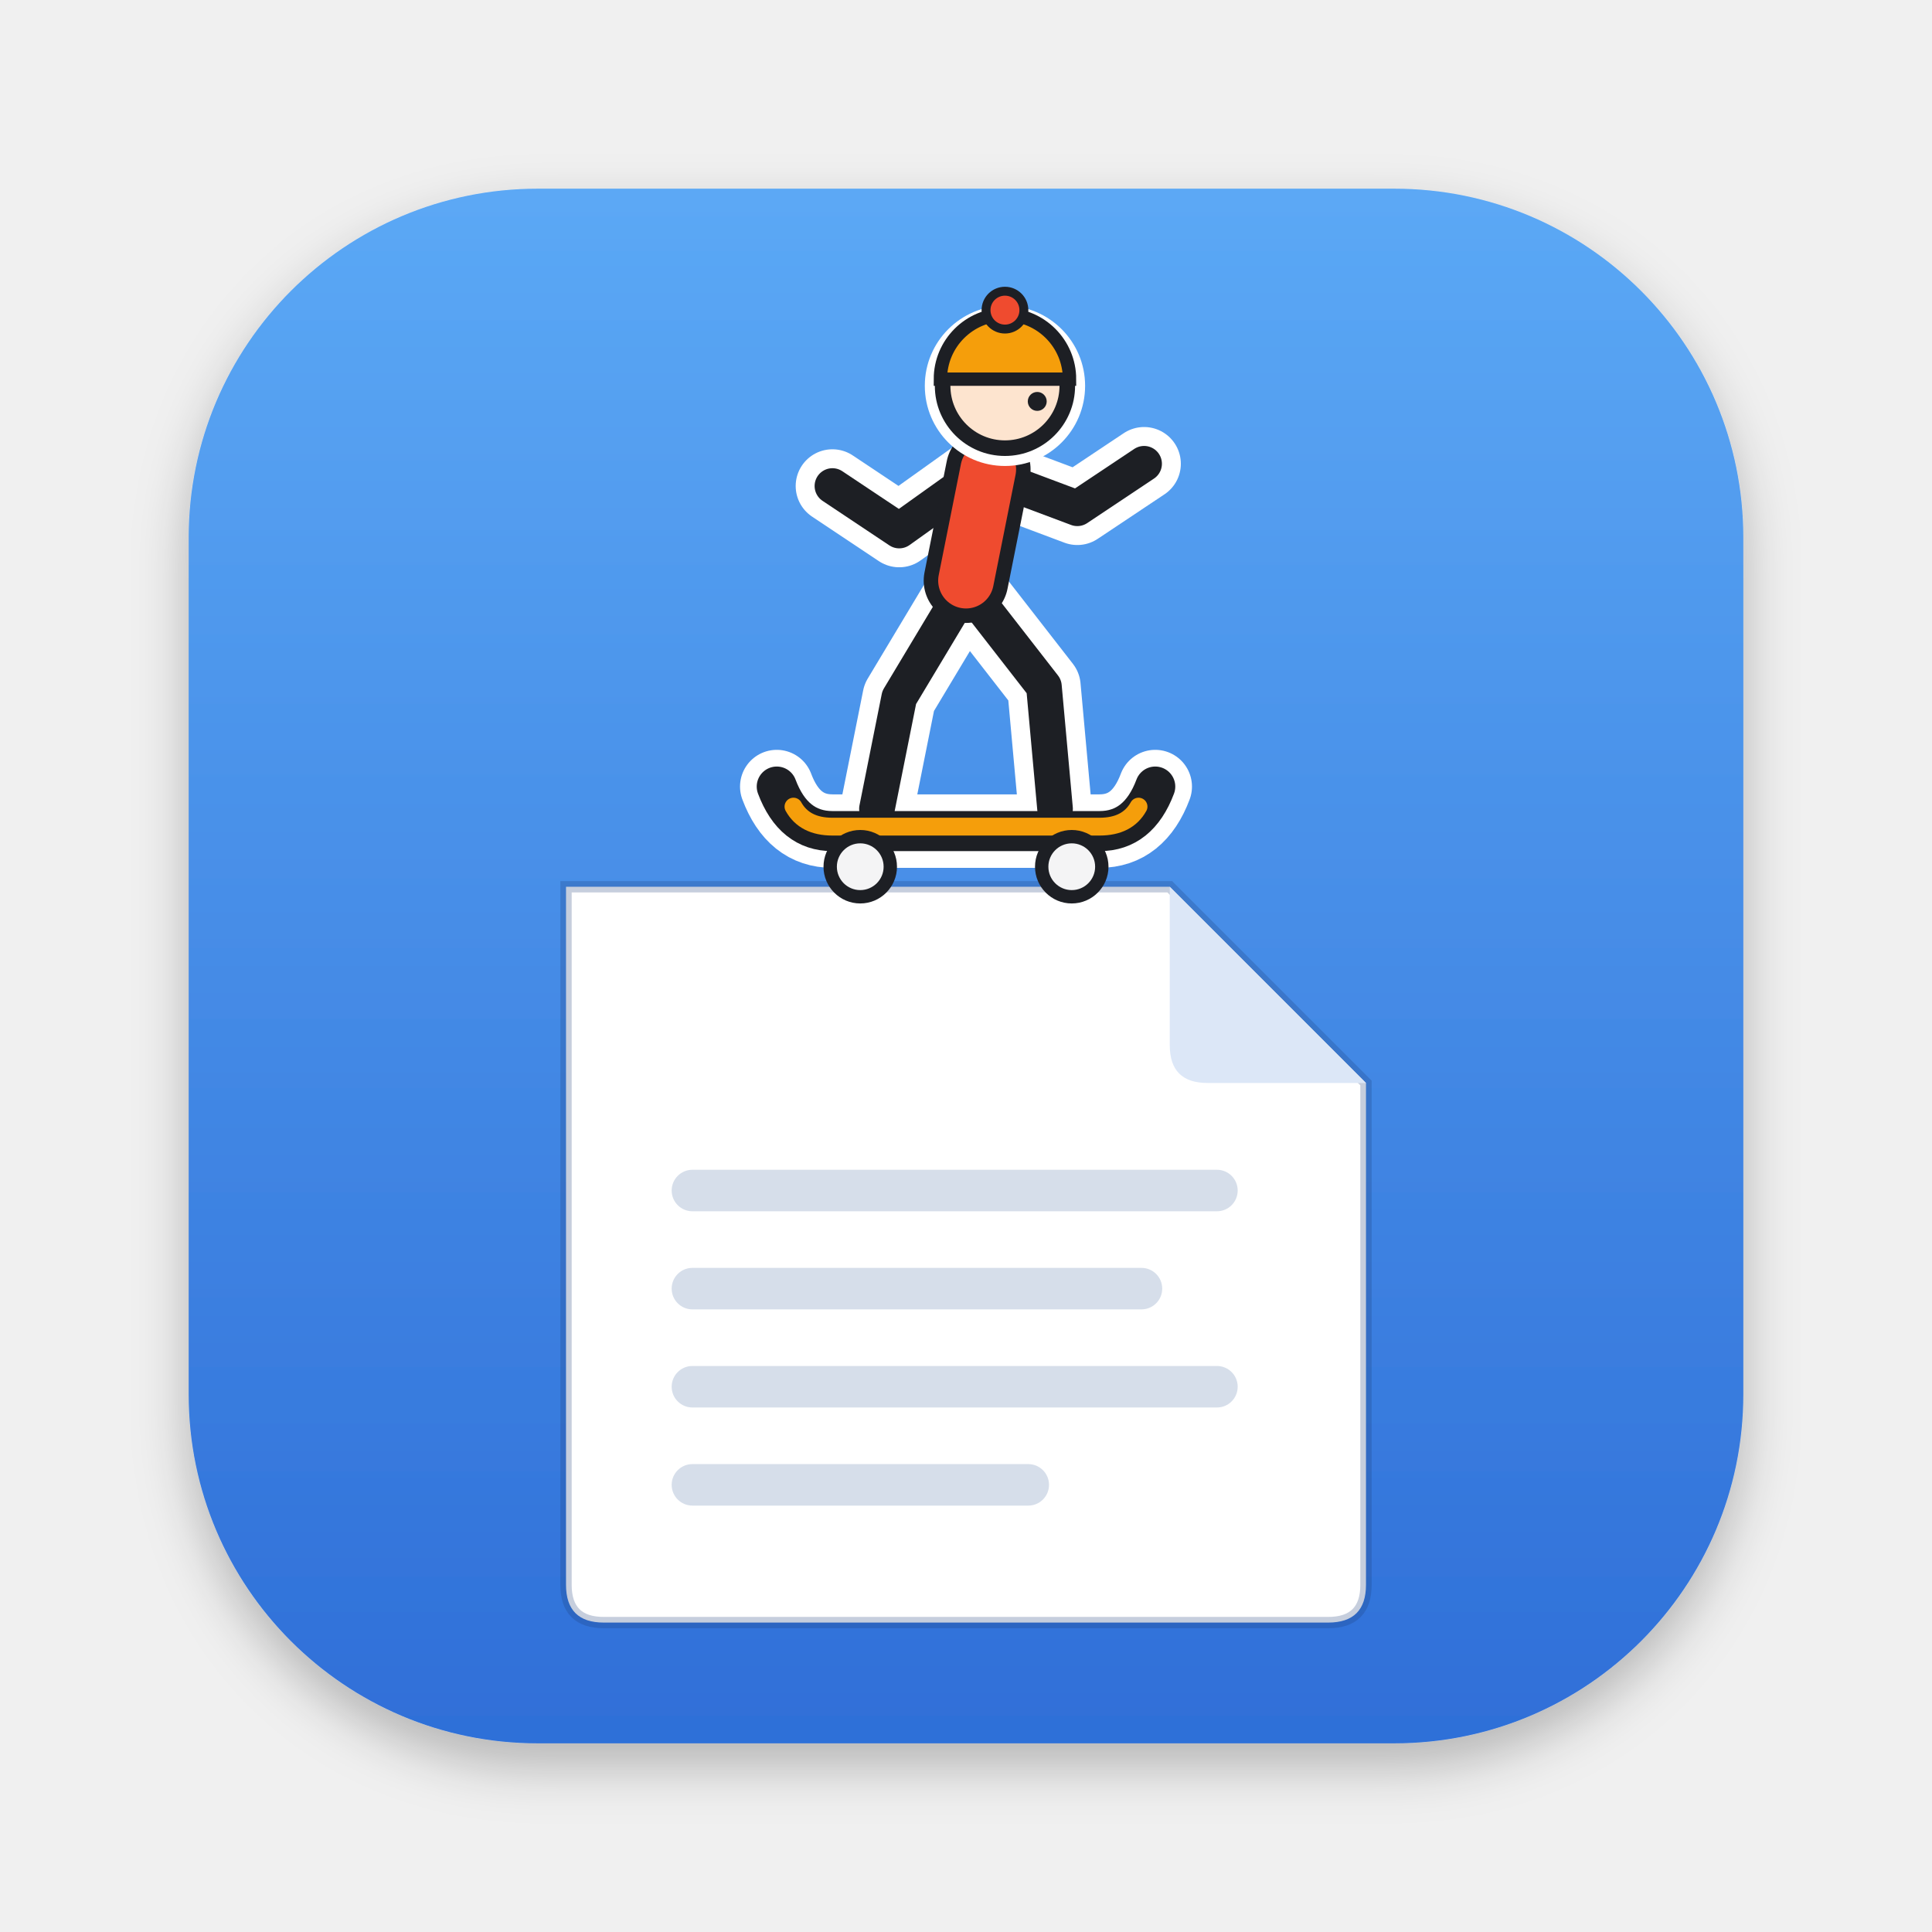
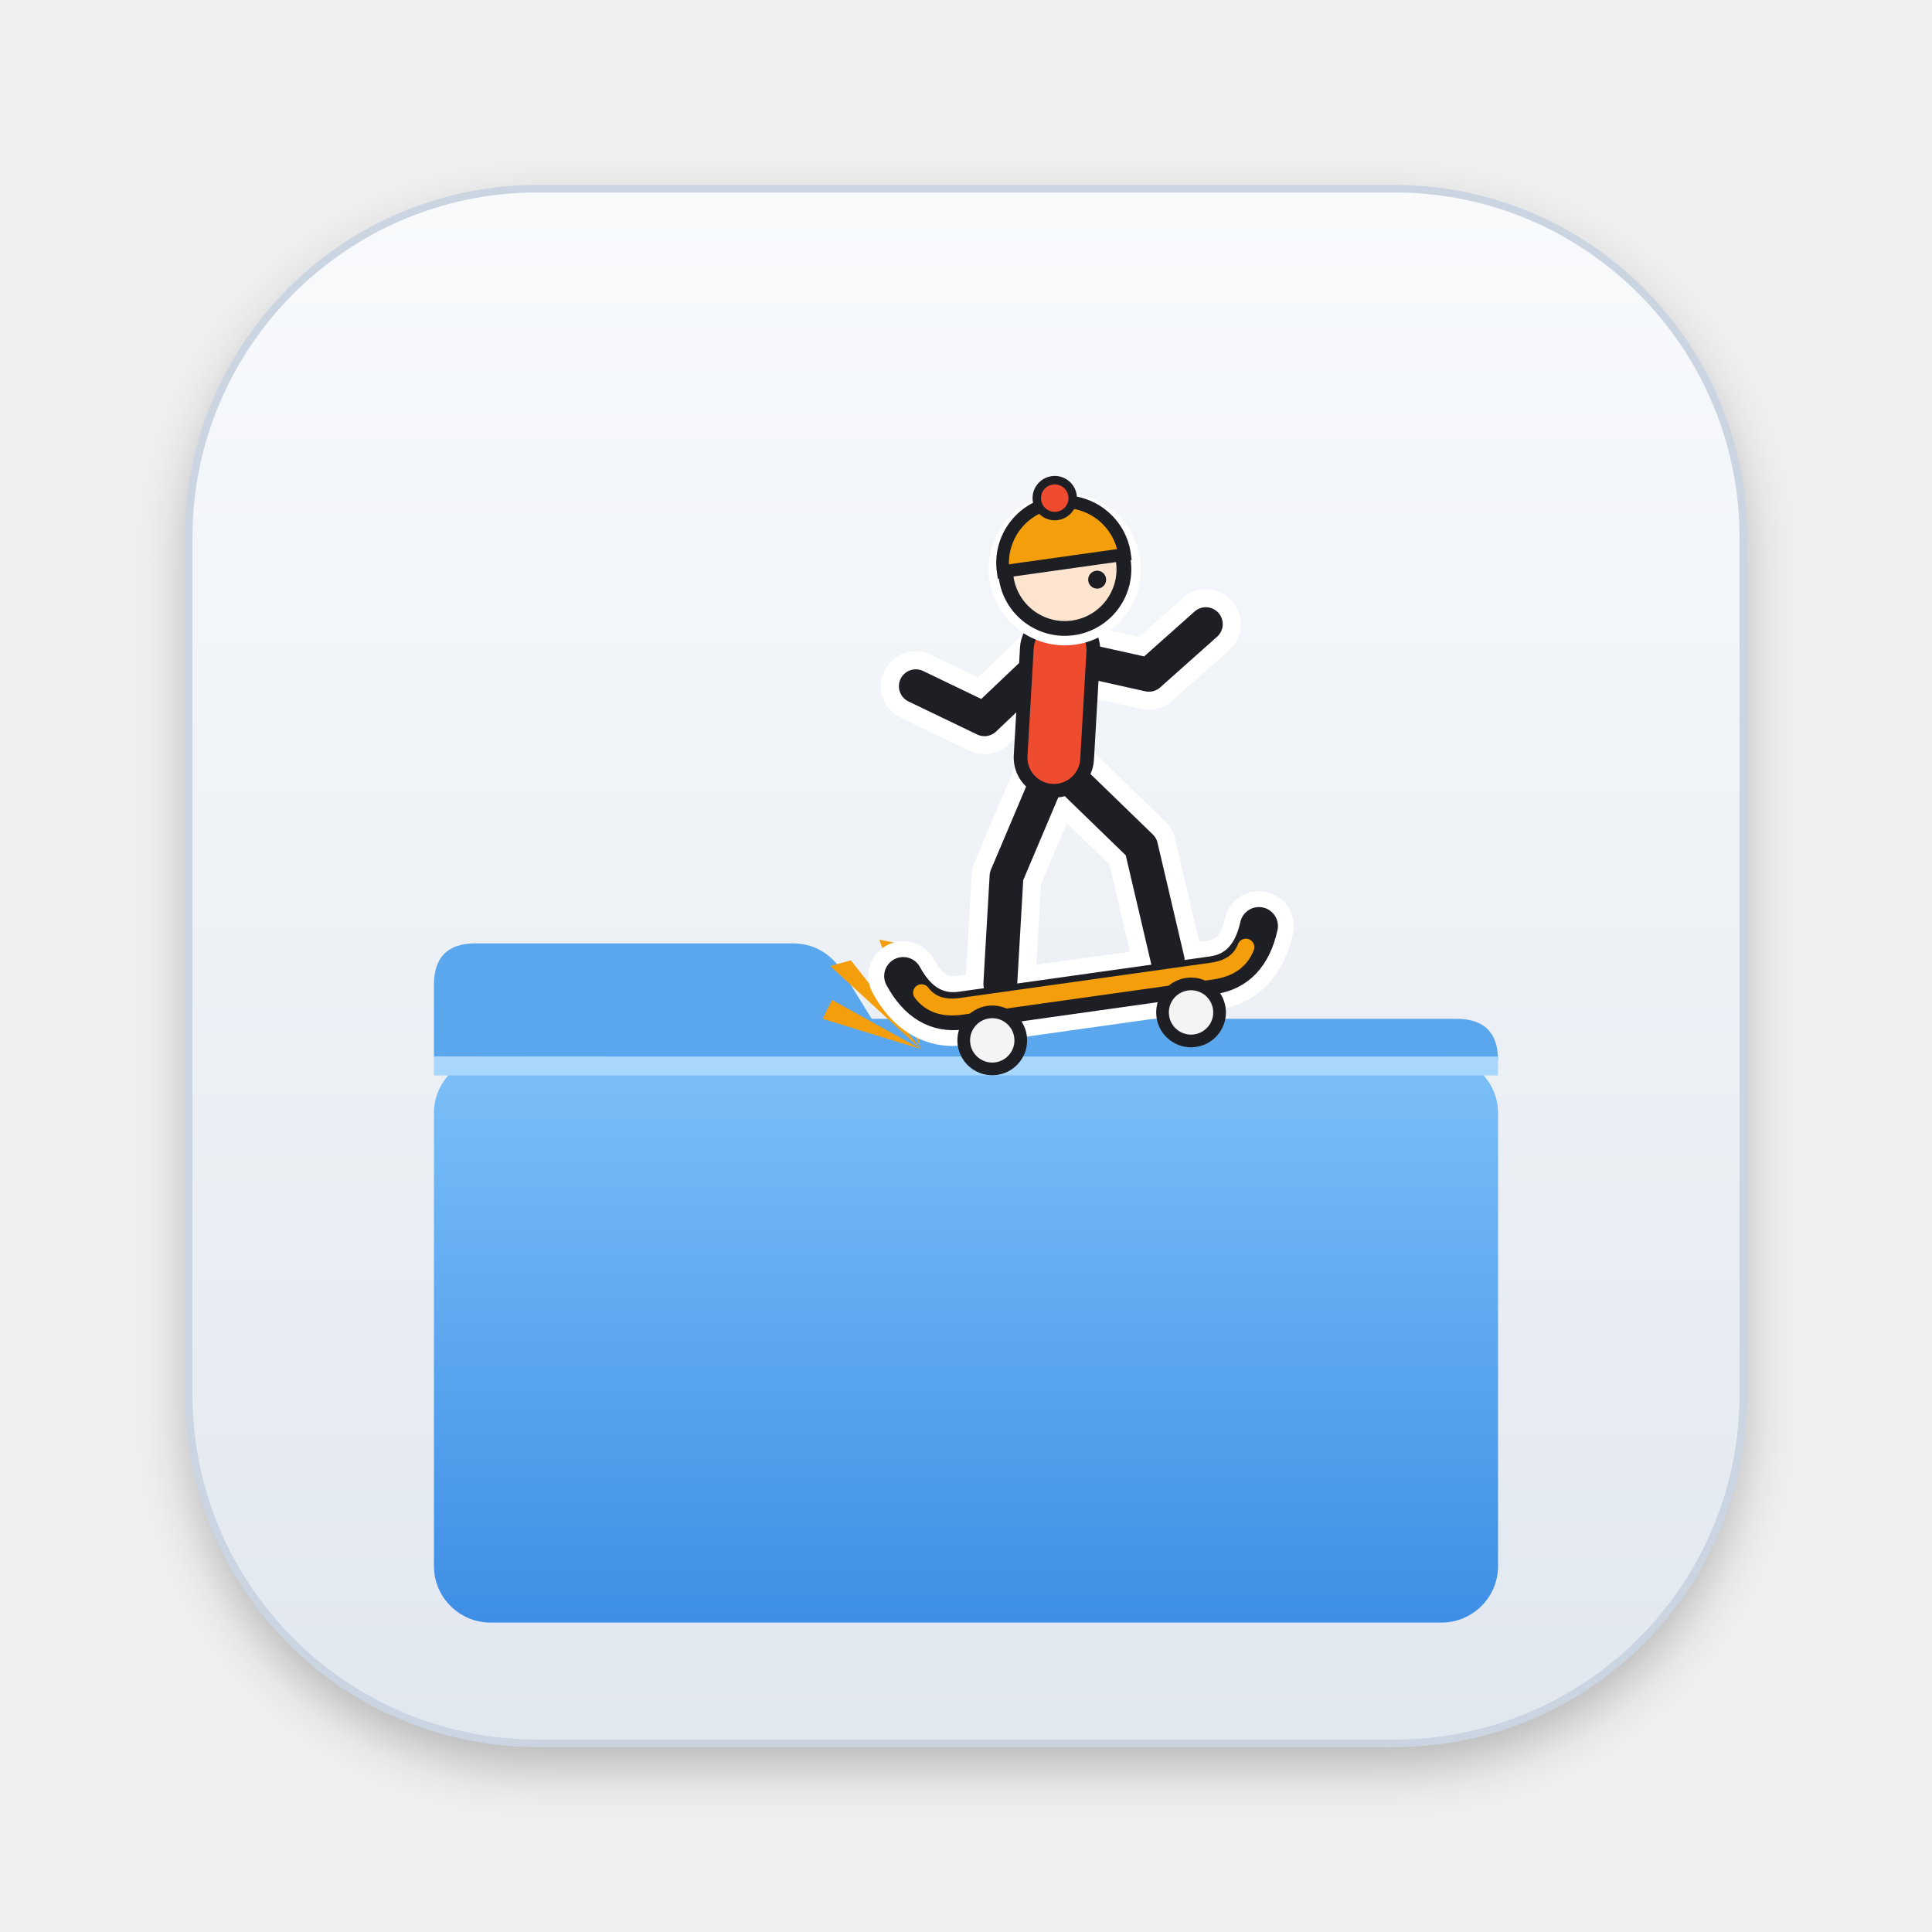
<svg xmlns="http://www.w3.org/2000/svg" viewBox="0 0 1024 1024" width="1024" height="1024">
  <defs>
    <linearGradient id="bg" x1="0" y1="0" x2="0" y2="1">
-       <stop offset="0" stop-color="#5BA8F5" />
-       <stop offset="1" stop-color="#2F6FD8" />
+       <stop offset="0" stop-color="#F8FAFC" />
+       <stop offset="1" stop-color="#E2E8F0" />
+     </linearGradient>
+     <linearGradient id="folder" x1="0" y1="0" x2="0" y2="1">
+       <stop offset="0" stop-color="#7CC0F8" />
+       <stop offset="1" stop-color="#3D8EE6" />
    </linearGradient>
    <filter id="shadow" x="-10%" y="-10%" width="120%" height="130%">
      <feDropShadow dx="0" dy="12" stdDeviation="14" flood-color="#000" flood-opacity="0.25" />
    </filter>
  </defs>
  <rect x="100" y="100" width="824" height="824" rx="185" fill="url(#bg)" filter="url(#shadow)" />
-   <path d="M300,470 L620,470 L724,574 L724,840 Q724,860 704,860 L320,860 Q300,860 300,840 Z" fill="#ffffff" stroke="#1d3f7a" stroke-opacity="0.25" stroke-width="6" />
-   <path d="M620,470 L620,554 Q620,574 640,574 L724,574 Z" fill="#DCE7F7" />
-   <rect x="356" y="620" width="300" height="22" rx="11" fill="#D6DEEA" />
-   <rect x="356" y="672" width="260" height="22" rx="11" fill="#D6DEEA" />
-   <rect x="356" y="724" width="300" height="22" rx="11" fill="#D6DEEA" />
-   <rect x="356" y="776" width="200" height="22" rx="11" fill="#D6DEEA" />
-   <g transform="translate(512 470) scale(5.9)">
+   <rect x="100" y="100" width="824" height="824" rx="185" fill="none" stroke="#CBD5E1" stroke-width="4" />
+   <path d="M230,560 L230,522 Q230,500 252,500 L420,500 Q436,500 446,514 L462,540 L772,540 Q794,540 794,562 Z" fill="#5AA7EE" />
+   <rect x="230" y="560" width="564" height="300" rx="30" fill="url(#folder)" />
+   <rect x="230" y="560" width="564" height="10" fill="#A9D6FB" />
+   <g fill="#F59E0B">
+     <path d="M488,556 L440,512 L451,509 Z" />
+     <path d="M488,556 L436,540 L441,530 Z" />
+     <path d="M488,556 L466,498 L476,500 Z" />
+   </g>
+   <g transform="translate(580 554) rotate(-8) scale(5.6)">
    <g fill="none" stroke-linecap="round" stroke-linejoin="round">
      <g stroke="#ffffff" stroke-width="6.6">
        <path d="M0,-27 L-6,-17 L-8,-7" />
        <path d="M0,-27 L7,-18 L8,-7" />
        <path d="M1,-37 L-6,-32 L-12,-36" />
        <path d="M2,-37 L10,-34 L16,-38" />
        <path d="M0,-27 L2,-38" />
        <path d="M-17,-9 Q-15.5,-5 -12,-5 L12,-5 Q15.5,-5 17,-9" />
      </g>
      <g stroke="#1d1f24" stroke-width="3.2">
        <path d="M0,-27 L-6,-17 L-8,-7" />
        <path d="M0,-27 L7,-18 L8,-7" />
        <path d="M1,-37 L-6,-32 L-12,-36" />
        <path d="M2,-37 L10,-34 L16,-38" />
      </g>
      <path d="M0,-27.5 L2,-37.5" stroke="#1d1f24" stroke-width="7.6" />
      <path d="M0,-27.5 L2,-37.5" stroke="#EF4B2F" stroke-width="5" />
      <path d="M-17,-9 Q-15.5,-5 -12,-5 L12,-5 Q15.5,-5 17,-9" stroke="#1d1f24" stroke-width="3.6" />
      <path d="M-15.5,-7.2 Q-14.5,-5.4 -12,-5.4 L12,-5.4 Q14.5,-5.4 15.5,-7.2" stroke="#F59E0B" stroke-width="1.6" />
    </g>
    <circle cx="3.5" cy="-45" r="7.2" fill="#ffffff" />
    <circle cx="3.5" cy="-45" r="5.6" fill="#FDE4CF" stroke="#1d1f24" stroke-width="1.4" />
    <path d="M-2.3,-45.6 A5.8,5.8 0 0 1 9.3,-45.6 Z" fill="#F59E0B" stroke="#1d1f24" stroke-width="1.2" />
    <circle cx="3.5" cy="-51.8" r="1.7" fill="#EF4B2F" stroke="#1d1f24" stroke-width="0.8" />
    <circle cx="6.4" cy="-43.6" r="0.85" fill="#1d1f24" />
    <rect x="-11.5" y="-4.4" width="4" height="1.6" fill="#6b7280" />
    <rect x="7.5" y="-4.4" width="4" height="1.6" fill="#6b7280" />
    <circle cx="-9.5" cy="-1.8" r="2.7" fill="#F4F4F5" stroke="#1d1f24" stroke-width="1.2" />
    <circle cx="9.5" cy="-1.8" r="2.7" fill="#F4F4F5" stroke="#1d1f24" stroke-width="1.2" />
  </g>
</svg>
